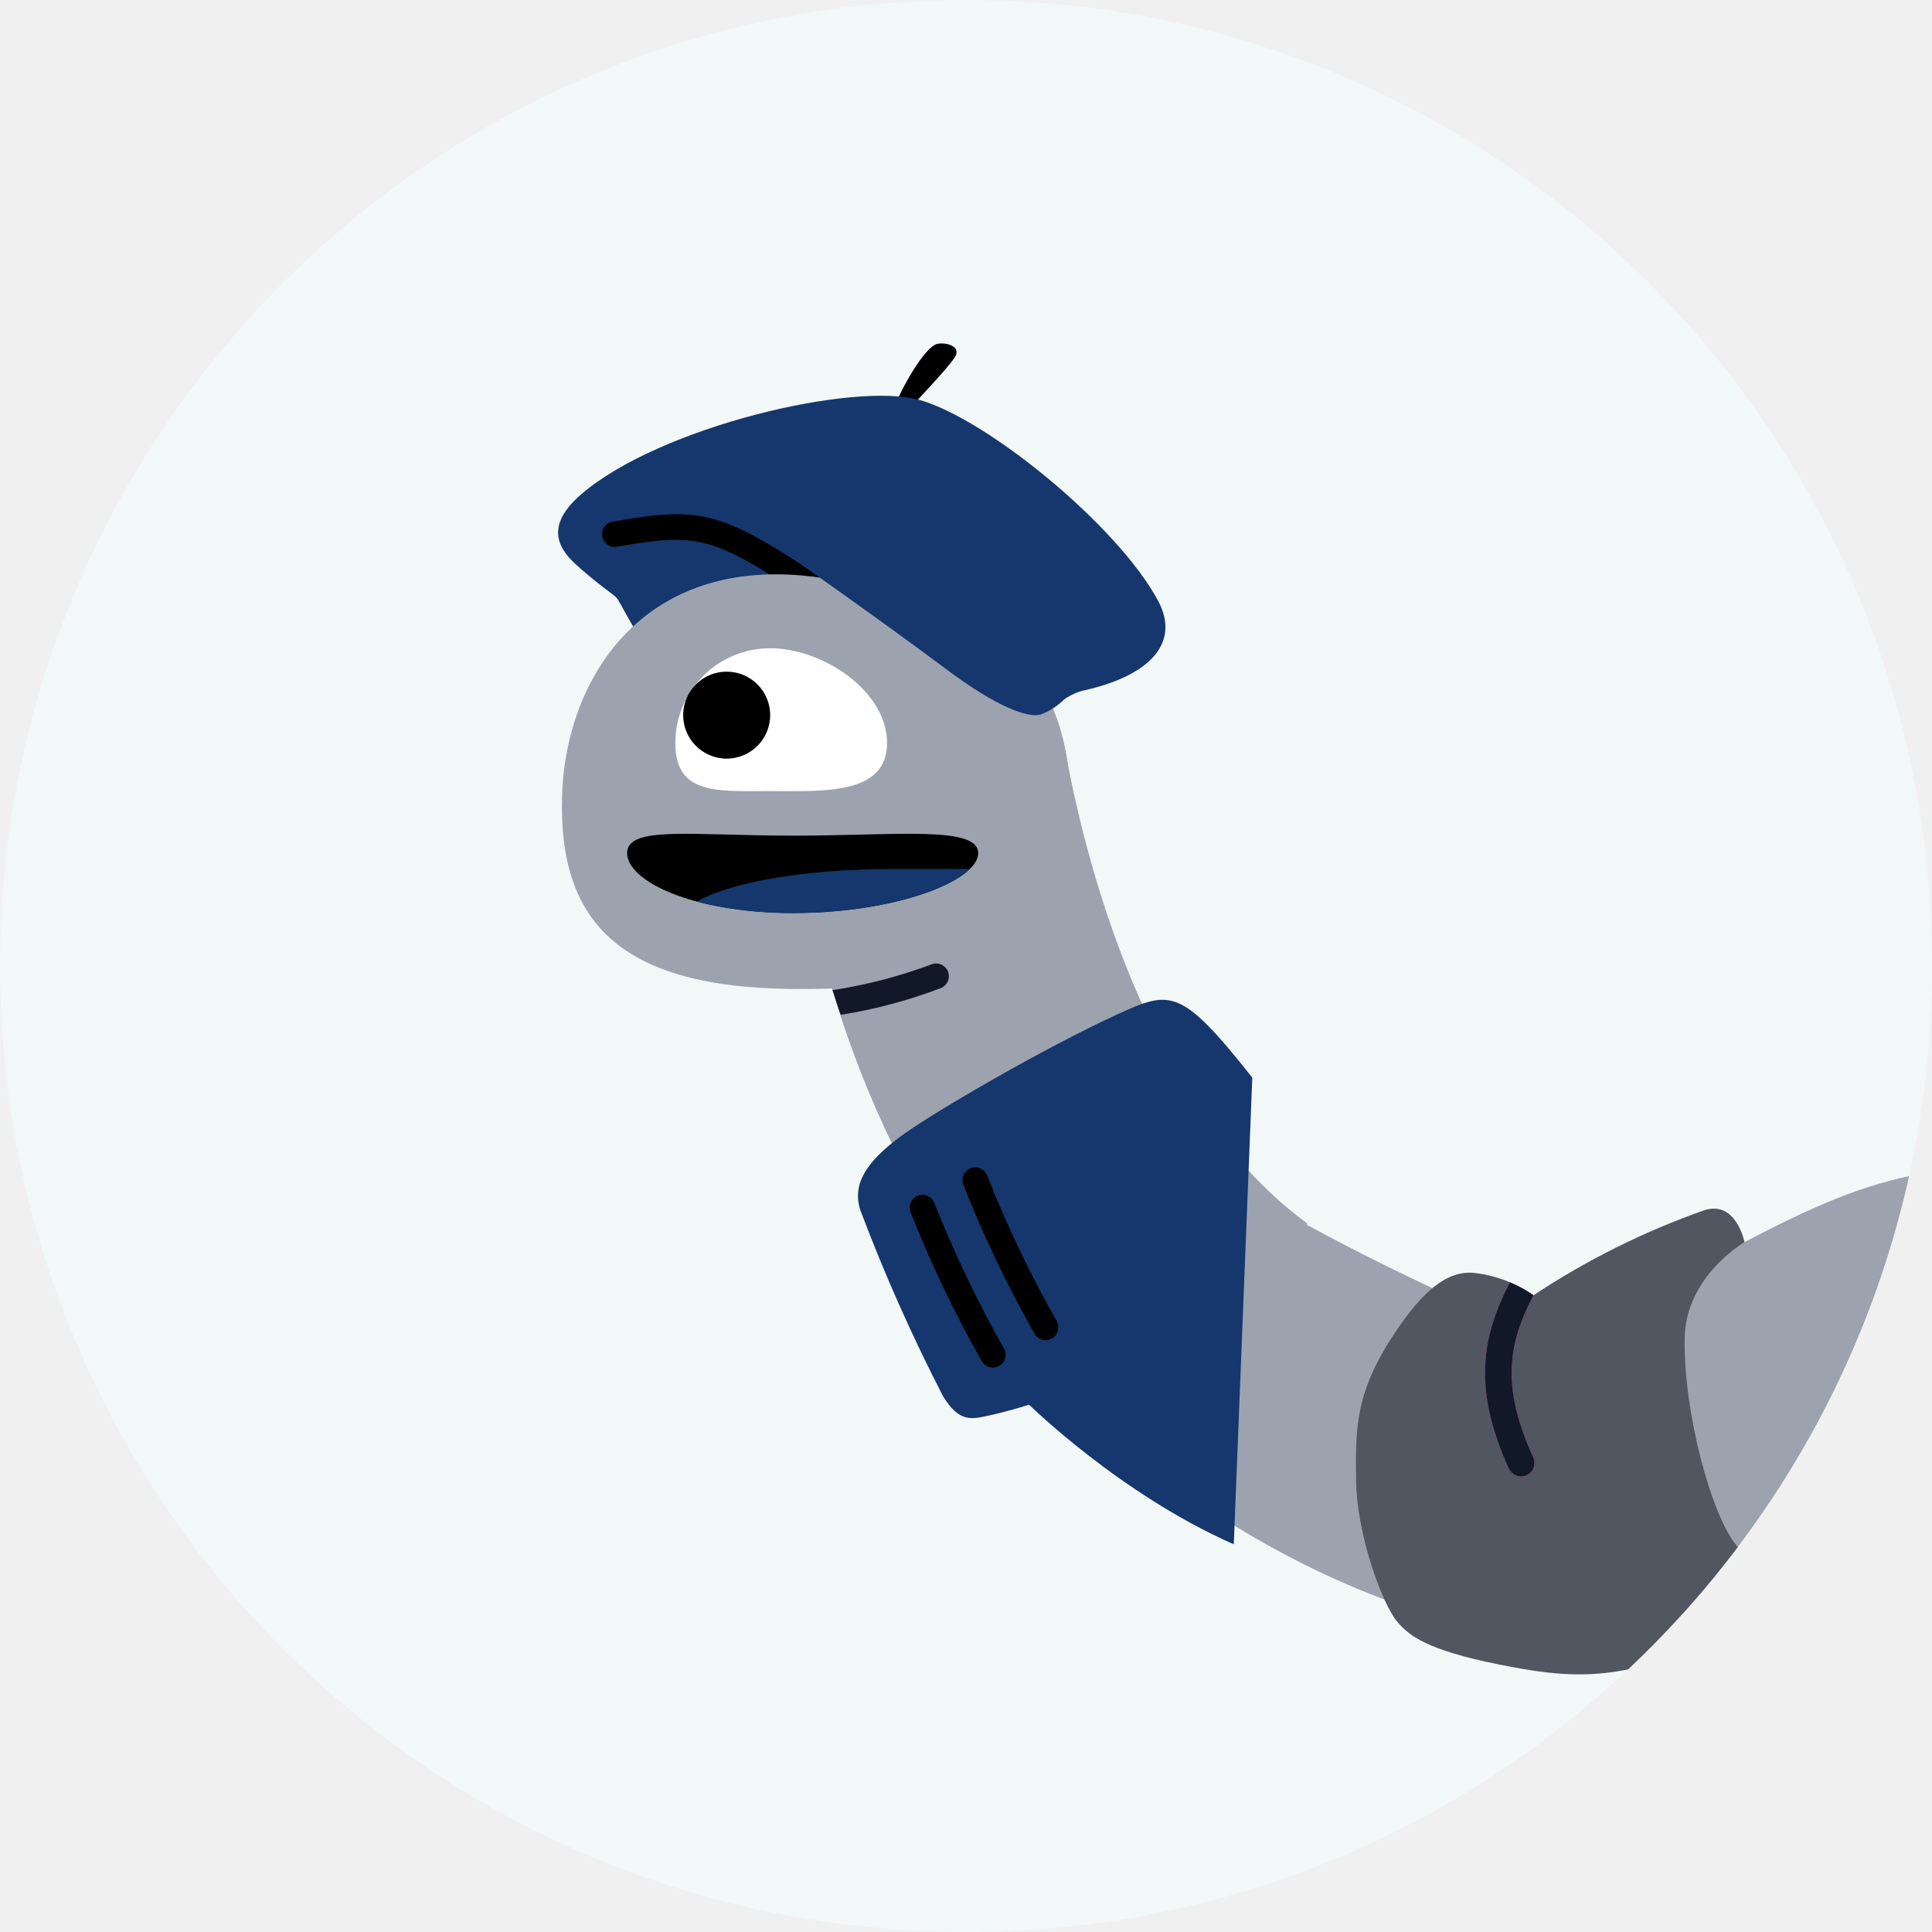
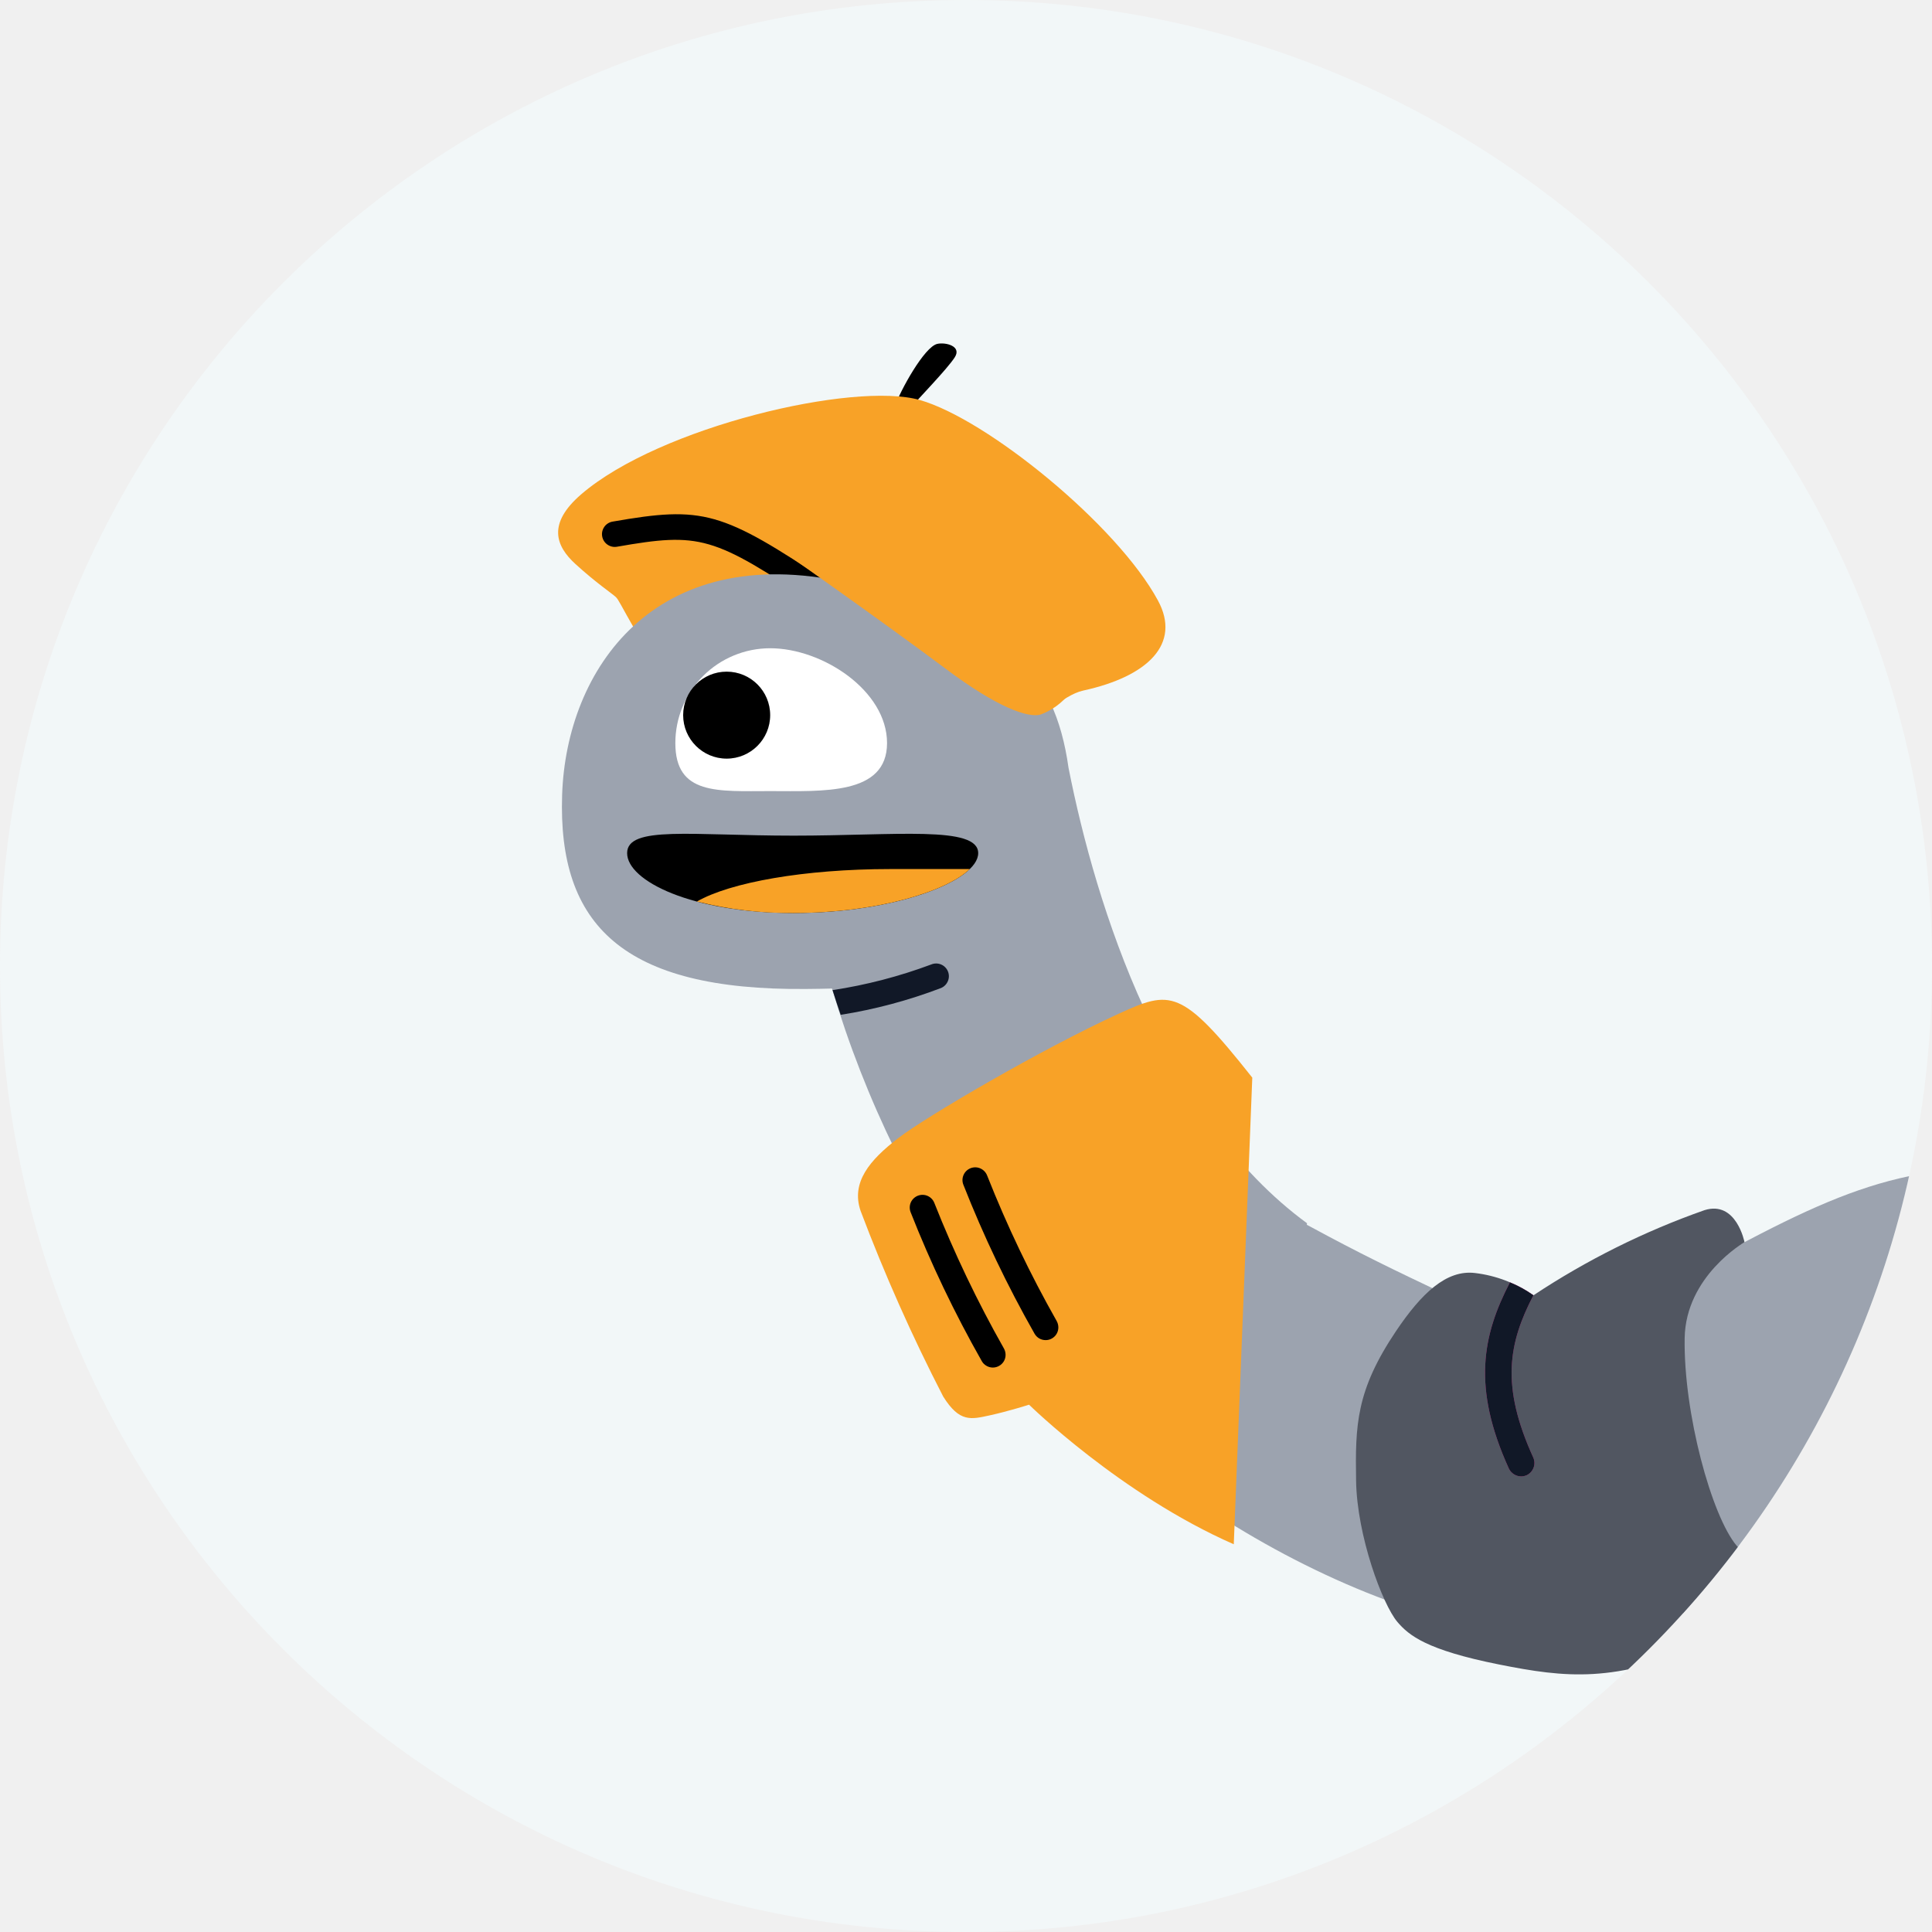
<svg xmlns="http://www.w3.org/2000/svg" width="45" height="45" viewBox="0 0 45 45" fill="none">
  <g clip-path="url(#clip0_558_9144)">
    <rect width="45" height="45" rx="22.5" fill="#F2F7F8" />
    <path d="M46.205 27.188C43.338 27.306 41.783 28.272 37.07 30.898C36.269 31.344 35.261 30.903 33.705 30.166C32.426 29.56 31.687 29.204 30.489 28.554C29.873 28.22 28.95 28.219 27.954 29.435C27.255 30.289 26.804 31.32 26.652 32.413C26.46 33.465 26.875 34.261 27.714 34.852C29.89 36.386 32.754 37.704 35.121 38.006C36.602 38.195 38.53 38.015 39.946 37.231C44.407 34.761 44.459 34.096 46.357 33.584C47.65 33.235 49.232 34.226 50.691 34.621C51.922 34.955 52.934 34.962 53.667 34.275C54.838 33.179 54.182 31.281 52.99 29.884C51.433 28.059 49.056 27.07 46.205 27.188Z" fill="#9CA3AF" />
    <path d="M35.716 30.171C35.312 29.888 34.845 29.709 34.355 29.651C33.688 29.57 33.108 30.126 32.52 30.998C31.586 32.386 31.565 33.187 31.586 34.494C31.607 35.776 32.202 37.37 32.547 37.777C32.816 38.093 33.227 38.431 34.906 38.767C36.477 39.081 37.608 39.206 39.729 38.293C41.692 37.448 42.321 36.848 42.422 36.269L42.475 35.745C42.475 35.745 41.035 36.698 40.451 36.004C39.867 35.311 39.211 32.916 39.239 31.168C39.263 29.719 40.633 28.933 40.633 28.933C40.633 28.933 40.443 27.954 39.701 28.187C38.296 28.681 36.957 29.348 35.716 30.171Z" fill="#515661" />
    <path d="M35.558 34.361C35.517 34.379 35.473 34.388 35.429 34.388C35.369 34.387 35.31 34.37 35.26 34.337C35.209 34.305 35.169 34.259 35.144 34.205C34.285 32.316 34.529 31.102 35.169 29.869C35.362 29.947 35.546 30.048 35.716 30.169C35.134 31.289 34.953 32.281 35.712 33.947C35.746 34.022 35.749 34.108 35.72 34.185C35.691 34.263 35.633 34.326 35.558 34.361Z" fill="#EB459F" />
    <path d="M35.558 34.361C35.517 34.379 35.473 34.388 35.429 34.388C35.369 34.387 35.31 34.37 35.26 34.337C35.209 34.305 35.169 34.259 35.144 34.205C34.285 32.316 34.529 31.102 35.169 29.869C35.362 29.947 35.546 30.048 35.716 30.169C35.134 31.289 34.953 32.281 35.712 33.947C35.746 34.022 35.749 34.108 35.72 34.185C35.691 34.263 35.633 34.326 35.558 34.361Z" fill="#111827" />
    <path d="M20.828 9.497C20.972 9.087 21.531 8.079 21.83 8.01C22.023 7.966 22.406 8.061 22.239 8.321C22.059 8.602 21.393 9.278 21.117 9.603C21.005 9.735 20.783 9.626 20.828 9.497Z" fill="black" />
-     <path d="M14.834 14.748C14.443 14.066 14.405 13.961 14.341 13.904C14.226 13.8 13.9 13.589 13.405 13.139C12.937 12.713 12.749 12.193 13.538 11.513C15.367 9.939 19.889 8.88 21.424 9.317C22.985 9.761 26.02 12.225 26.972 13.989C27.514 14.993 26.744 15.754 25.233 16.084C24.972 16.142 24.788 16.288 24.23 16.643L14.834 14.748Z" fill="#15376D" />
+     <path d="M14.834 14.748C14.443 14.066 14.405 13.961 14.341 13.904C14.226 13.8 13.9 13.589 13.405 13.139C12.937 12.713 12.749 12.193 13.538 11.513C15.367 9.939 19.889 8.88 21.424 9.317C22.985 9.761 26.02 12.225 26.972 13.989C27.514 14.993 26.744 15.754 25.233 16.084C24.972 16.142 24.788 16.288 24.23 16.643L14.834 14.748Z" fill="#F8a227" />
    <path d="M19.15 14.121C19.091 14.121 19.034 14.104 18.985 14.071C16.609 12.483 16.307 12.396 14.367 12.735C14.29 12.748 14.211 12.729 14.147 12.684C14.083 12.639 14.039 12.57 14.026 12.493C14.012 12.416 14.03 12.337 14.075 12.272C14.119 12.208 14.188 12.164 14.265 12.15C16.381 11.78 16.805 11.9 19.315 13.578C19.368 13.613 19.408 13.665 19.43 13.724C19.451 13.784 19.453 13.85 19.434 13.911C19.416 13.972 19.378 14.025 19.327 14.063C19.276 14.101 19.214 14.121 19.15 14.121L19.15 14.121Z" fill="black" />
    <path d="M24.888 17.884C24.565 15.584 23.368 14.367 19.713 13.566C15.24 12.586 13.19 15.59 13.093 18.515C12.992 21.541 14.5 23.074 18.777 23.035C18.978 23.034 19.179 23.03 19.379 23.025C20.153 25.63 21.36 28.086 22.951 30.289C24.603 32.572 26.832 34.376 29.41 35.515L30.443 28.492C27.091 26.038 25.533 21.15 24.888 17.884Z" fill="#9CA3AF" />
    <path d="M20.661 17.307C20.661 18.526 19.158 18.426 17.939 18.426C16.719 18.426 15.73 18.526 15.73 17.307C15.73 16.721 15.963 16.16 16.377 15.745C16.791 15.331 17.353 15.099 17.939 15.099C19.158 15.099 20.661 16.087 20.661 17.307Z" fill="white" />
    <path d="M16.925 17.67C17.485 17.67 17.939 17.216 17.939 16.657C17.939 16.097 17.485 15.644 16.925 15.644C16.366 15.644 15.912 16.097 15.912 16.657C15.912 17.216 16.366 17.67 16.925 17.67Z" fill="black" />
    <path d="M22.784 19.871C22.784 20.517 20.86 21.266 18.486 21.266C16.113 21.266 14.607 20.517 14.607 19.871C14.607 19.225 16.113 19.464 18.486 19.464C20.86 19.464 22.784 19.225 22.784 19.871Z" fill="black" />
-     <path d="M16.232 20.998C16.969 21.184 17.727 21.274 18.487 21.266C20.412 21.266 22.041 20.773 22.588 20.242H20.736C18.733 20.242 17.011 20.552 16.232 20.998Z" fill="#15376D" />
+     <path d="M16.232 20.998C16.969 21.184 17.727 21.274 18.487 21.266C20.412 21.266 22.041 20.773 22.588 20.242H20.736C18.733 20.242 17.011 20.552 16.232 20.998Z" fill="#F8a227" />
    <path d="M21.691 22.464C20.947 22.742 20.176 22.943 19.391 23.062C19.452 23.257 19.517 23.446 19.581 23.637C20.38 23.511 21.163 23.301 21.918 23.013C21.99 22.983 22.048 22.925 22.078 22.852C22.109 22.78 22.109 22.698 22.079 22.625C22.049 22.552 21.991 22.494 21.918 22.464C21.846 22.434 21.764 22.434 21.691 22.464V22.464Z" fill="#111827" />
-     <path d="M29.168 25.1C27.511 23.005 27.264 23.06 26.048 23.616C24.271 24.429 21.579 26.003 20.919 26.511C20.258 27.019 19.817 27.538 20.045 28.204C20.603 29.681 21.245 31.125 21.969 32.528C22.35 33.137 22.616 33.061 23.055 32.966C23.493 32.87 23.969 32.718 23.969 32.718C23.969 32.718 26.102 34.813 28.737 35.969L29.168 25.1Z" fill="#15376D" />
+     <path d="M29.168 25.1C27.511 23.005 27.264 23.06 26.048 23.616C24.271 24.429 21.579 26.003 20.919 26.511C20.258 27.019 19.817 27.538 20.045 28.204C20.603 29.681 21.245 31.125 21.969 32.528C22.35 33.137 22.616 33.061 23.055 32.966C23.493 32.87 23.969 32.718 23.969 32.718C23.969 32.718 26.102 34.813 28.737 35.969L29.168 25.1Z" fill="#F8a227" />
    <path d="M23.125 31.853C23.073 31.853 23.021 31.839 22.976 31.812C22.93 31.786 22.892 31.748 22.867 31.702C22.233 30.585 21.678 29.424 21.208 28.229C21.181 28.155 21.184 28.074 21.216 28.003C21.249 27.932 21.309 27.877 21.382 27.849C21.455 27.822 21.537 27.824 21.608 27.856C21.679 27.888 21.735 27.947 21.763 28.02C22.225 29.186 22.766 30.319 23.384 31.41C23.409 31.455 23.422 31.506 23.422 31.558C23.422 31.61 23.408 31.661 23.382 31.706C23.355 31.75 23.318 31.788 23.273 31.813C23.228 31.839 23.177 31.853 23.125 31.853V31.853Z" fill="black" />
-     <path d="M22.027 15.577C23.245 16.491 23.948 16.723 24.236 16.644C24.498 16.546 24.728 16.38 24.903 16.161L22.985 13.469L18.084 12.739C18.084 12.739 20.579 14.492 22.027 15.577Z" fill="#15376D" />
+     <path d="M22.027 15.577C23.245 16.491 23.948 16.723 24.236 16.644C24.498 16.546 24.728 16.38 24.903 16.161L22.985 13.469L18.084 12.739C18.084 12.739 20.579 14.492 22.027 15.577Z" fill="#F8a227" />
    <path d="M24.355 31.214C24.302 31.214 24.25 31.2 24.205 31.174C24.159 31.147 24.122 31.109 24.096 31.063C23.462 29.946 22.907 28.785 22.437 27.59C22.409 27.517 22.412 27.435 22.445 27.363C22.477 27.292 22.537 27.236 22.611 27.208C22.684 27.181 22.766 27.183 22.837 27.216C22.909 27.249 22.965 27.308 22.993 27.382C23.454 28.548 23.995 29.68 24.613 30.771C24.638 30.817 24.651 30.868 24.651 30.919C24.651 30.971 24.637 31.022 24.611 31.067C24.585 31.112 24.547 31.149 24.502 31.175C24.457 31.201 24.406 31.214 24.355 31.214V31.214Z" fill="black" />
  </g>
  <defs>
    <clipPath id="clip0_558_9144">
      <rect width="45" height="45" rx="22.5" fill="white" />
    </clipPath>
  </defs>
</svg>
